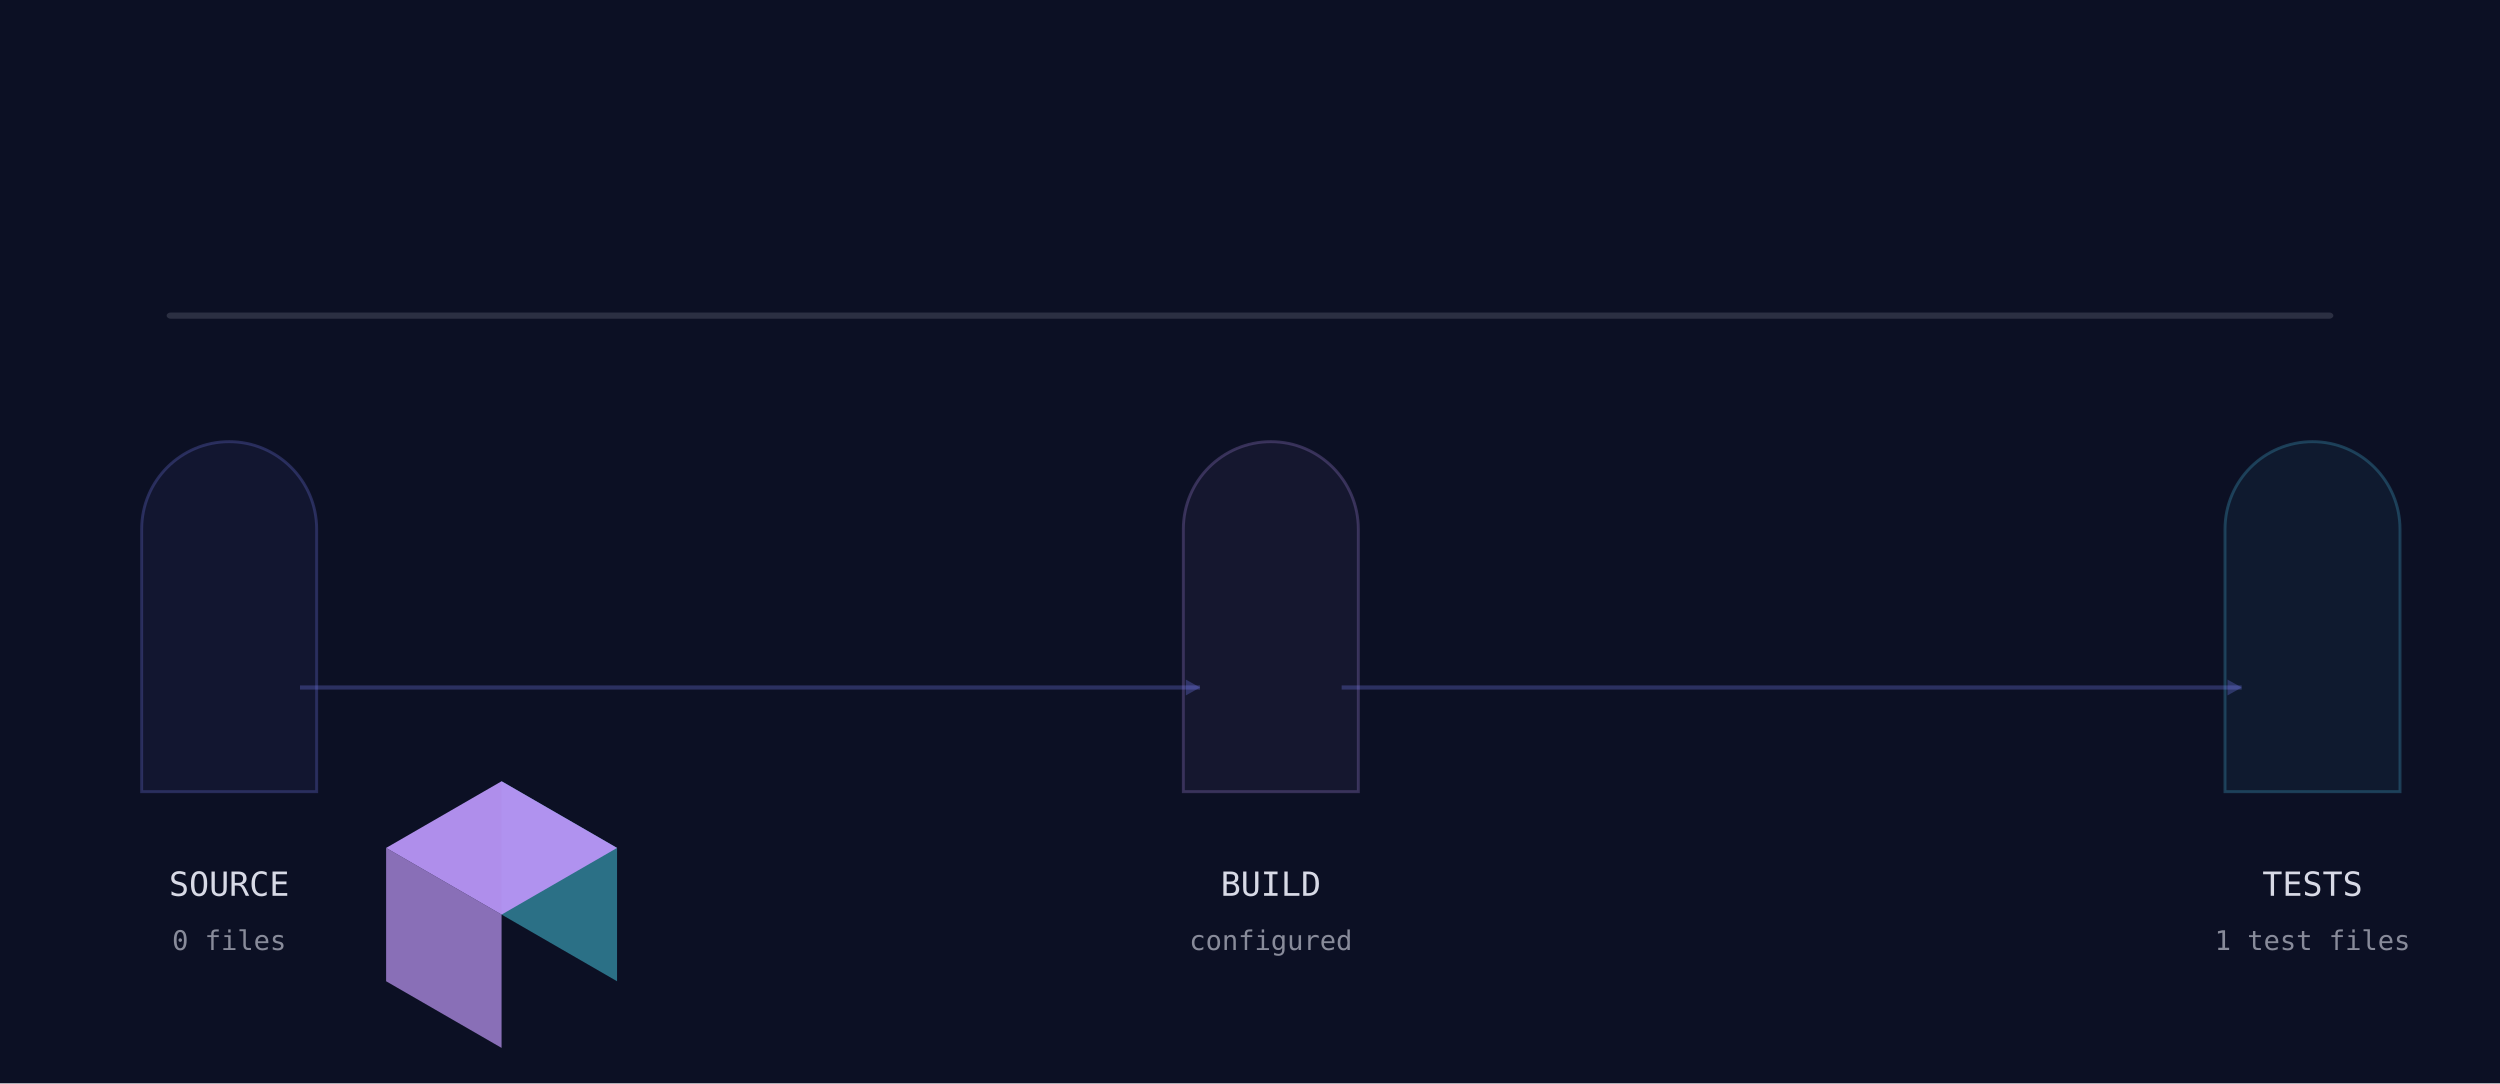
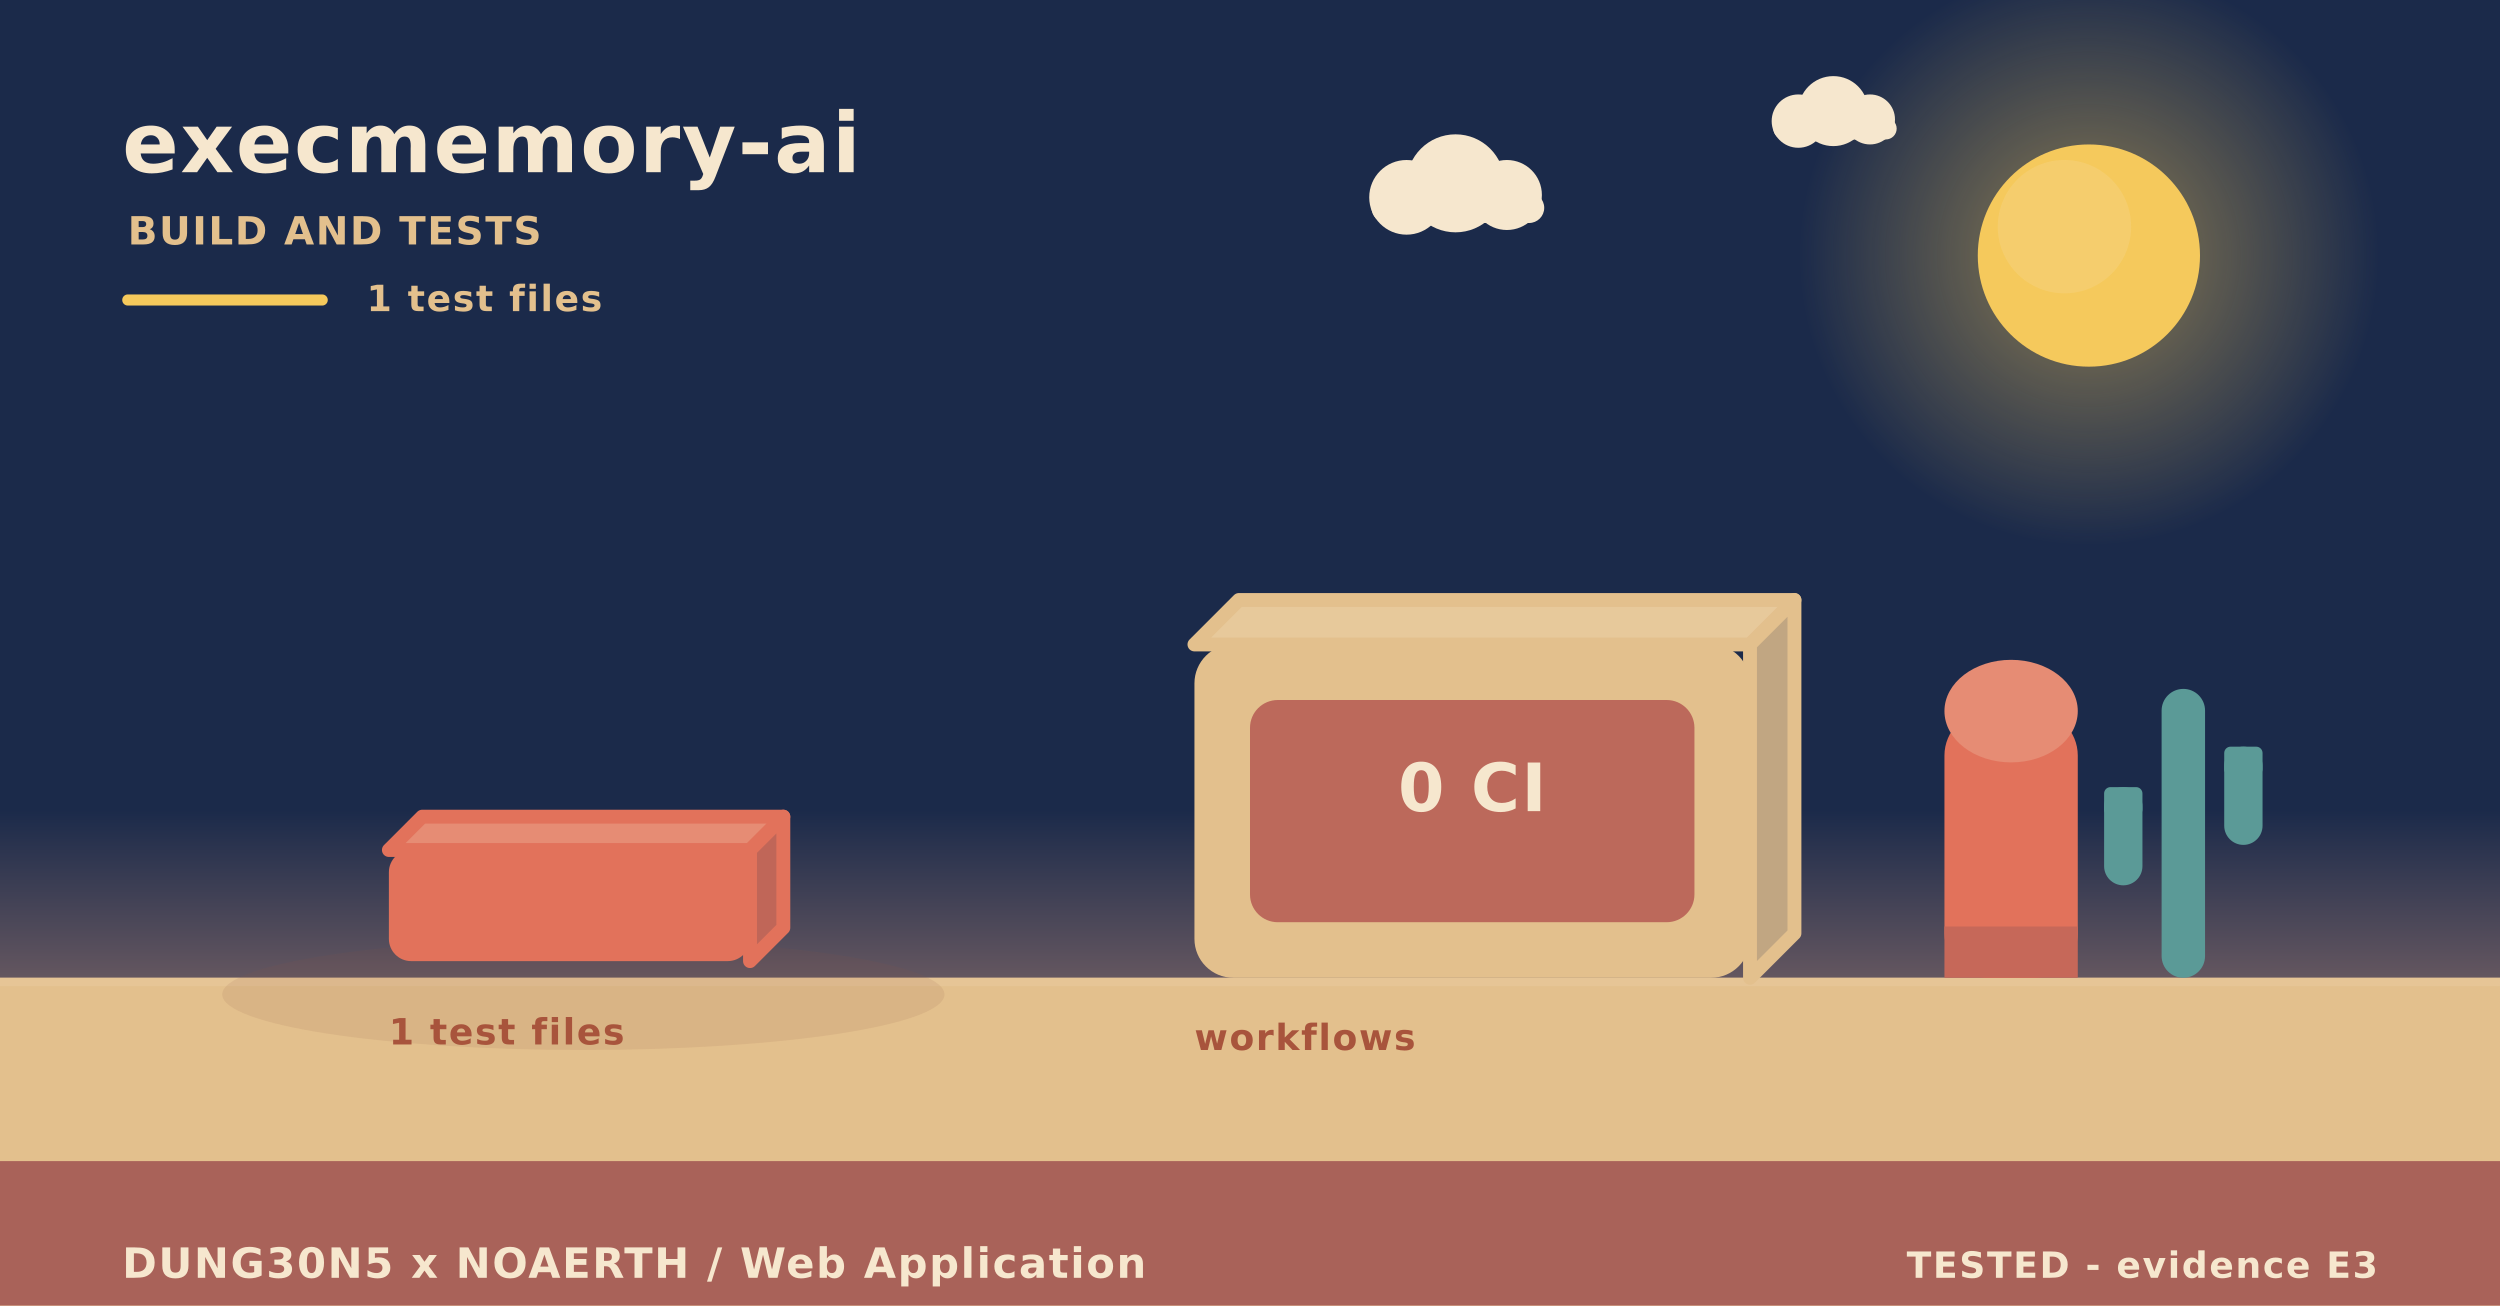
- <svg xmlns="http://www.w3.org/2000/svg" viewBox="0 0 1200 520" width="1200" height="520" role="img" aria-label="execmemory-ai build evidence">
-   <rect width="1200" height="520" fill="#0c1024" />
-   <defs>
-     <linearGradient id="gb" x1="0" y1="0" x2="1" y2="1">
-       <stop offset="0%" stop-color="#7c83ff" />
-       <stop offset="100%" stop-color="#b794f4" />
-     </linearGradient>
-   </defs>
-   <rect x="80.00" y="150.00" width="1040.00" height="3.00" rx="2.00" fill="rgba(238,240,251,0.140)" opacity="1.00" />
-   <path d="M68.00,380.00 L68.00,254.00 A42.00,42.00 0 0 1 152.00,254.00 L152.00,380.00 Z" fill="rgba(124,131,255,0.100)" opacity="0.55" stroke="rgba(124,131,255,0.450)" stroke-width="1.4" />
-   <polygon points="-192.26,189.00 -136.83,221.00 -136.83,157.00 -192.26,125.00" fill="#2c758b" opacity="0.95" />
-   <polygon points="-247.68,221.00 -192.26,253.00 -192.26,189.00 -247.68,157.00" fill="#8f73be" opacity="0.95" />
-   <polygon points="-192.26,125.00 -136.83,157.00 -192.26,189.00 -247.68,157.00" fill="#7c83ff" opacity="0.95" />
-   <text x="110" y="430" font-family="ui-monospace,Menlo,monospace" font-size="16" fill="rgba(238,240,251,0.900)" text-anchor="middle">SOURCE</text>
-   <text x="110" y="456" font-family="ui-monospace,Menlo,monospace" font-size="13" fill="rgba(238,240,251,0.550)" text-anchor="middle">0 files</text>
-   <path d="M568.00,380.00 L568.00,254.00 A42.00,42.00 0 0 1 652.00,254.00 L652.00,380.00 Z" fill="rgba(183,148,244,0.100)" opacity="0.55" stroke="rgba(183,148,244,0.450)" stroke-width="1.4" />
-   <polygon points="240.76,439.00 296.18,471.00 296.18,407.00 240.76,375.00" fill="#2c758b" opacity="0.95" />
-   <polygon points="185.33,471.00 240.76,503.00 240.76,439.00 185.33,407.00" fill="#8f73be" opacity="0.95" />
-   <polygon points="240.76,375.00 296.18,407.00 240.76,439.00 185.33,407.00" fill="#b794f4" opacity="0.95" />
-   <text x="610" y="430" font-family="ui-monospace,Menlo,monospace" font-size="16" fill="rgba(238,240,251,0.900)" text-anchor="middle">BUILD</text>
-   <text x="610" y="456" font-family="ui-monospace,Menlo,monospace" font-size="13" fill="rgba(238,240,251,0.550)" text-anchor="middle">configured</text>
-   <line x1="144.00" y1="330.00" x2="576.00" y2="330.00" stroke="rgba(124,131,255,0.500)" stroke-width="2.00" opacity="0.55" />
-   <polygon points="576.00,330.00 569.20,326.20 569.20,333.80" fill="rgba(124,131,255,0.500)" opacity="0.55" />
-   <path d="M1068.00,380.00 L1068.00,254.00 A42.00,42.00 0 0 1 1152.00,254.00 L1152.00,380.00 Z" fill="rgba(76,201,240,0.100)" opacity="0.55" stroke="rgba(76,201,240,0.450)" stroke-width="1.4" />
-   <polygon points="673.77,689.00 729.19,721.00 729.19,657.00 673.77,625.00" fill="#2c758b" opacity="0.95" />
-   <polygon points="618.34,721.00 673.77,753.00 673.77,689.00 618.34,657.00" fill="#8f73be" opacity="0.95" />
-   <polygon points="673.77,625.00 729.19,657.00 673.77,689.00 618.34,657.00" fill="#4cc9f0" opacity="0.95" />
-   <text x="1110" y="430" font-family="ui-monospace,Menlo,monospace" font-size="16" fill="rgba(238,240,251,0.900)" text-anchor="middle">TESTS</text>
-   <text x="1110" y="456" font-family="ui-monospace,Menlo,monospace" font-size="13" fill="rgba(238,240,251,0.550)" text-anchor="middle">1 test files</text>
-   <line x1="644.00" y1="330.00" x2="1076.00" y2="330.00" stroke="rgba(124,131,255,0.500)" stroke-width="2.00" opacity="0.55" />
-   <polygon points="1076.00,330.00 1069.20,326.20 1069.20,333.80" fill="rgba(124,131,255,0.500)" opacity="0.55" />
+ <svg xmlns="http://www.w3.org/2000/svg" width="900" height="470" viewBox="0 0 900 470" role="img" aria-label="execmemory-ai - how it is verified">
+   <linearGradient id="skyb" x1="0" y1="0" x2="0" y2="1">
+     <stop offset="0" stop-color="#1b2a4a" />
+     <stop offset="0.62" stop-color="#1b2a4a" />
+     <stop offset="1" stop-color="#f3ad8a" />
+   </linearGradient>
+   <rect width="900" height="470" fill="url(#skyb)" />
+   <radialGradient id="sunb">
+     <stop offset="0.35" stop-color="#f5c95c" stop-opacity="0.34" />
+     <stop offset="1" stop-color="#f5c95c" stop-opacity="0" />
+   </radialGradient>
+   <circle cx="752" cy="92" r="104" fill="url(#sunb)" />
+   <circle cx="752" cy="92" r="40" fill="#f5c95c" />
+   <circle cx="743.2" cy="81.6" r="24" fill="#f5d27e" opacity="0.5" />
+   <g>
+     <circle cx="524" cy="66" r="17.64" fill="#f6e7ce" />
+     <circle cx="506.36" cy="71.04" r="13.44" fill="#f6e7ce" />
+     <circle cx="542.48" cy="70.2" r="12.6" fill="#f6e7ce" />
+     <rect x="493.76" y="69.36" width="62.16" height="10.92" rx="5.46" fill="#f6e7ce" />
+   </g>
+   <g>
+     <circle cx="660" cy="40" r="12.6" fill="#f6e7ce" />
+     <circle cx="647.4" cy="43.6" r="9.6" fill="#f6e7ce" />
+     <circle cx="673.2" cy="43" r="9" fill="#f6e7ce" />
+     <rect x="638.4" y="42.4" width="44.4" height="7.8" rx="3.9" fill="#f6e7ce" />
+   </g>
+   <rect x="0" y="352" width="900" height="118" fill="#e3c08d" />
+   <rect x="0" y="352" width="900" height="3" fill="#e6c596" />
+   <text x="44" y="62" font-family="Verdana,DejaVu Sans,sans-serif" font-size="30" font-weight="700" letter-spacing="0.6" fill="#f6e7ce" text-anchor="start">execmemory-ai</text>
+   <text x="46" y="88" font-family="Verdana,DejaVu Sans,sans-serif" font-size="14" font-weight="700" letter-spacing="0.6" fill="#e3c08d" text-anchor="start">BUILD AND TESTS</text>
+   <rect x="44" y="106" width="74" height="4" rx="2" fill="#f5c95c" />
+   <text x="132" y="112" font-family="Verdana,DejaVu Sans,sans-serif" font-size="13" font-weight="700" letter-spacing="0.6" fill="#e3c08d" text-anchor="start">1 test files</text>
+   <ellipse cx="210" cy="358" rx="130" ry="20" fill="rgba(138,90,68,0.11)" />
+   <path d="M140,306 L270,306 L282,294 L152,294 Z" fill="#e68c74" stroke="#e2725b" stroke-width="5" stroke-linejoin="round" />
+   <path d="M270,306 L282,294 L282,334 L270,346 Z" fill="#c06658" stroke="#e2725b" stroke-width="5" stroke-linejoin="round" />
+   <rect x="140" y="306" width="130" height="40" rx="8" fill="#e2725b" />
+   <text x="140" y="376" font-family="Verdana,DejaVu Sans,sans-serif" font-size="13" font-weight="700" letter-spacing="0.6" fill="#a8543c" text-anchor="start">1 test files</text>
+   <path d="M430,232 L630,232 L646,216 L446,216 Z" fill="#e7c99b" stroke="#e3c08d" stroke-width="5" stroke-linejoin="round" />
+   <path d="M630,232 L646,216 L646,336 L630,352 Z" fill="#c1a682" stroke="#e3c08d" stroke-width="5" stroke-linejoin="round" />
+   <rect x="430" y="232" width="200" height="120" rx="14" fill="#e3c08d" />
+   <rect x="450" y="252" width="160" height="80" rx="10" fill="#ba6458" opacity="0.94" />
+   <text x="530" y="292" font-family="Verdana,DejaVu Sans,sans-serif" font-size="24" font-weight="700" letter-spacing="0.6" fill="#f6e7ce" text-anchor="middle">0 CI</text>
+   <text x="430" y="378" font-family="Verdana,DejaVu Sans,sans-serif" font-size="13" font-weight="700" letter-spacing="0.6" fill="#a8543c" text-anchor="start">workflows</text>
+   <rect x="700" y="256" width="48" height="96" rx="16" fill="#e2725b" />
+   <ellipse cx="724" cy="256" rx="24" ry="18.46" fill="#e68c74" />
+   <rect x="700" y="333.54" width="48" height="18.46" fill="#c66859" />
+   <rect x="778.18" y="248" width="15.64" height="104" rx="7.82" fill="#5b9a97" />
+   <rect x="757.48" y="283.36" width="13.8" height="35.36" rx="6.9" fill="#5b9a97" />
+   <rect x="757.48" y="283.36" width="13.8" height="10.4" rx="2.3" fill="#5b9a97" />
+   <rect x="800.72" y="268.8" width="13.8" height="35.36" rx="6.9" fill="#5b9a97" />
+   <rect x="800.72" y="268.8" width="13.8" height="10.4" rx="2.3" fill="#5b9a97" />
+   <rect x="0" y="418" width="900" height="52" rx="0" fill="#a65c56" opacity="0.94" />
+   <text x="44" y="460" font-family="Verdana,DejaVu Sans,sans-serif" font-size="15" font-weight="700" letter-spacing="0.6" fill="#f6e7ce" text-anchor="start">DUNG30N5 x NOAERTH  /  Web Application</text>
+   <text x="856" y="460" font-family="Verdana,DejaVu Sans,sans-serif" font-size="13" font-weight="700" letter-spacing="0.6" fill="#f6e7ce" text-anchor="end">TESTED  -  evidence E3</text>
</svg>
